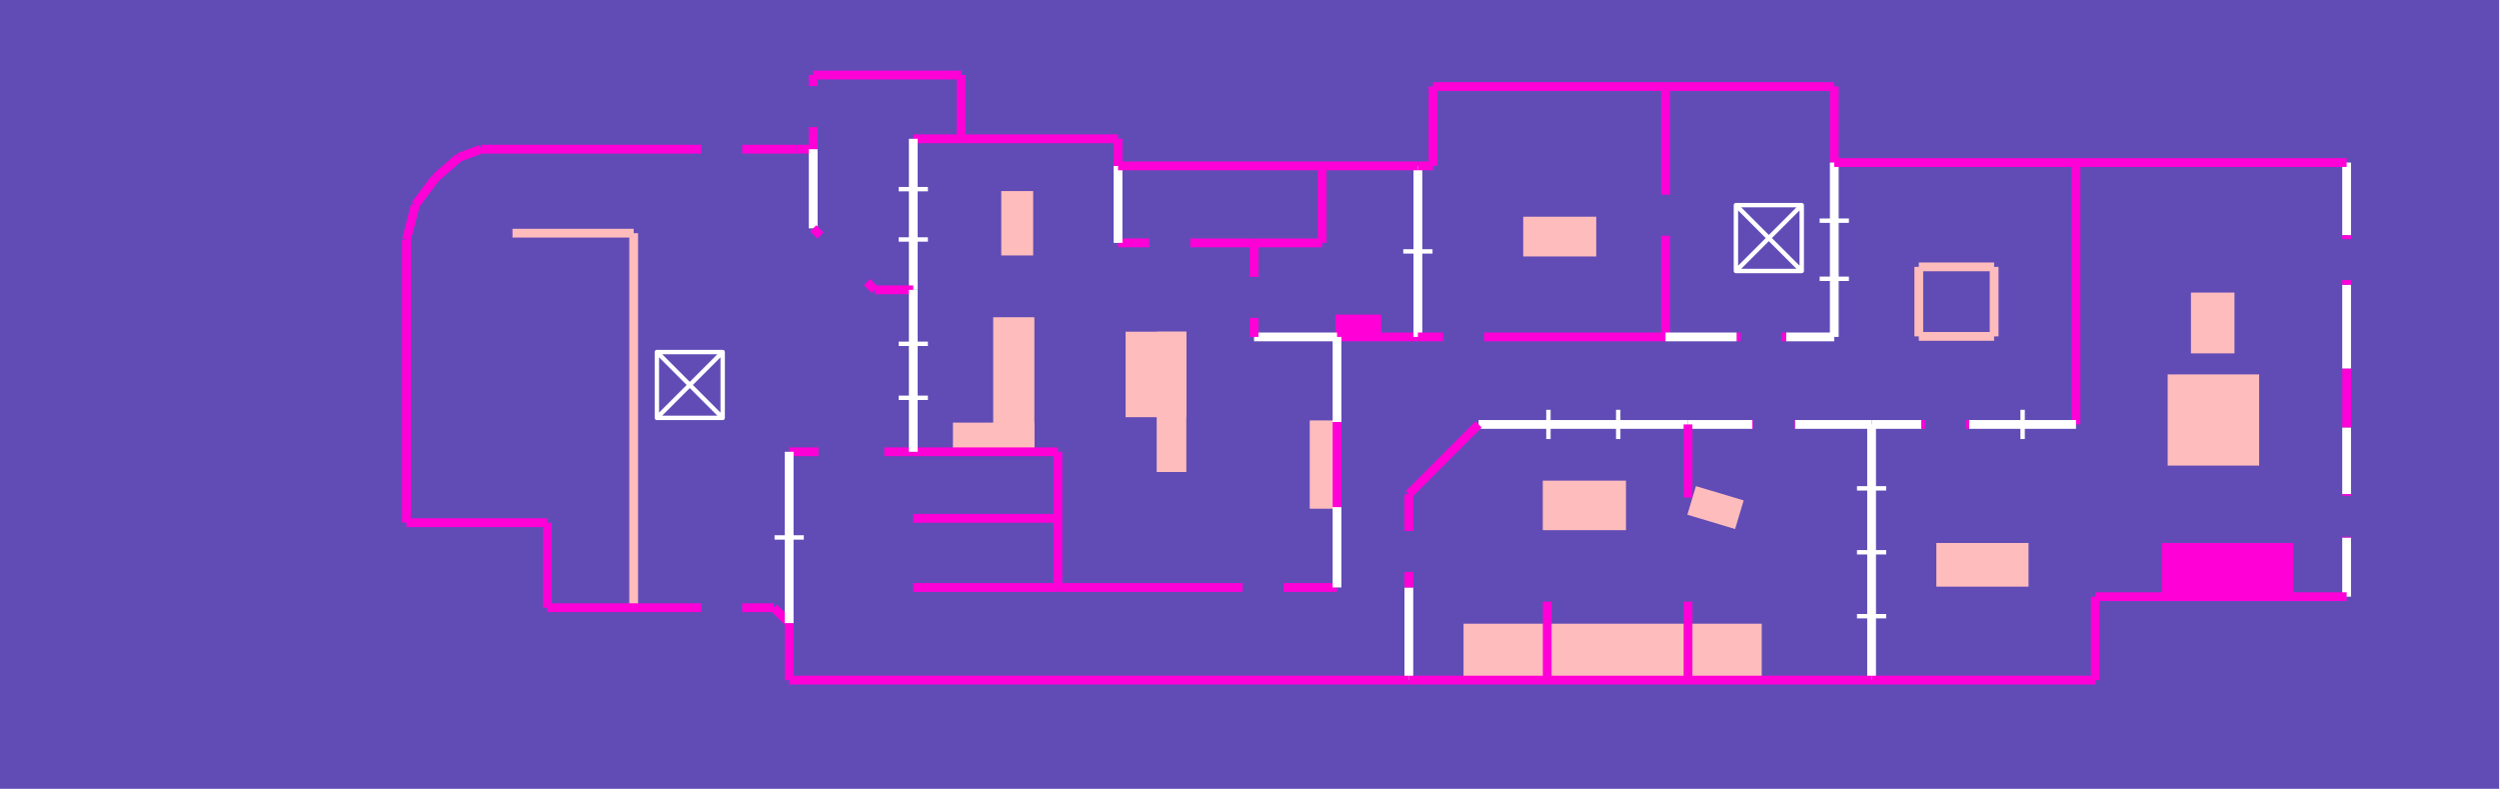
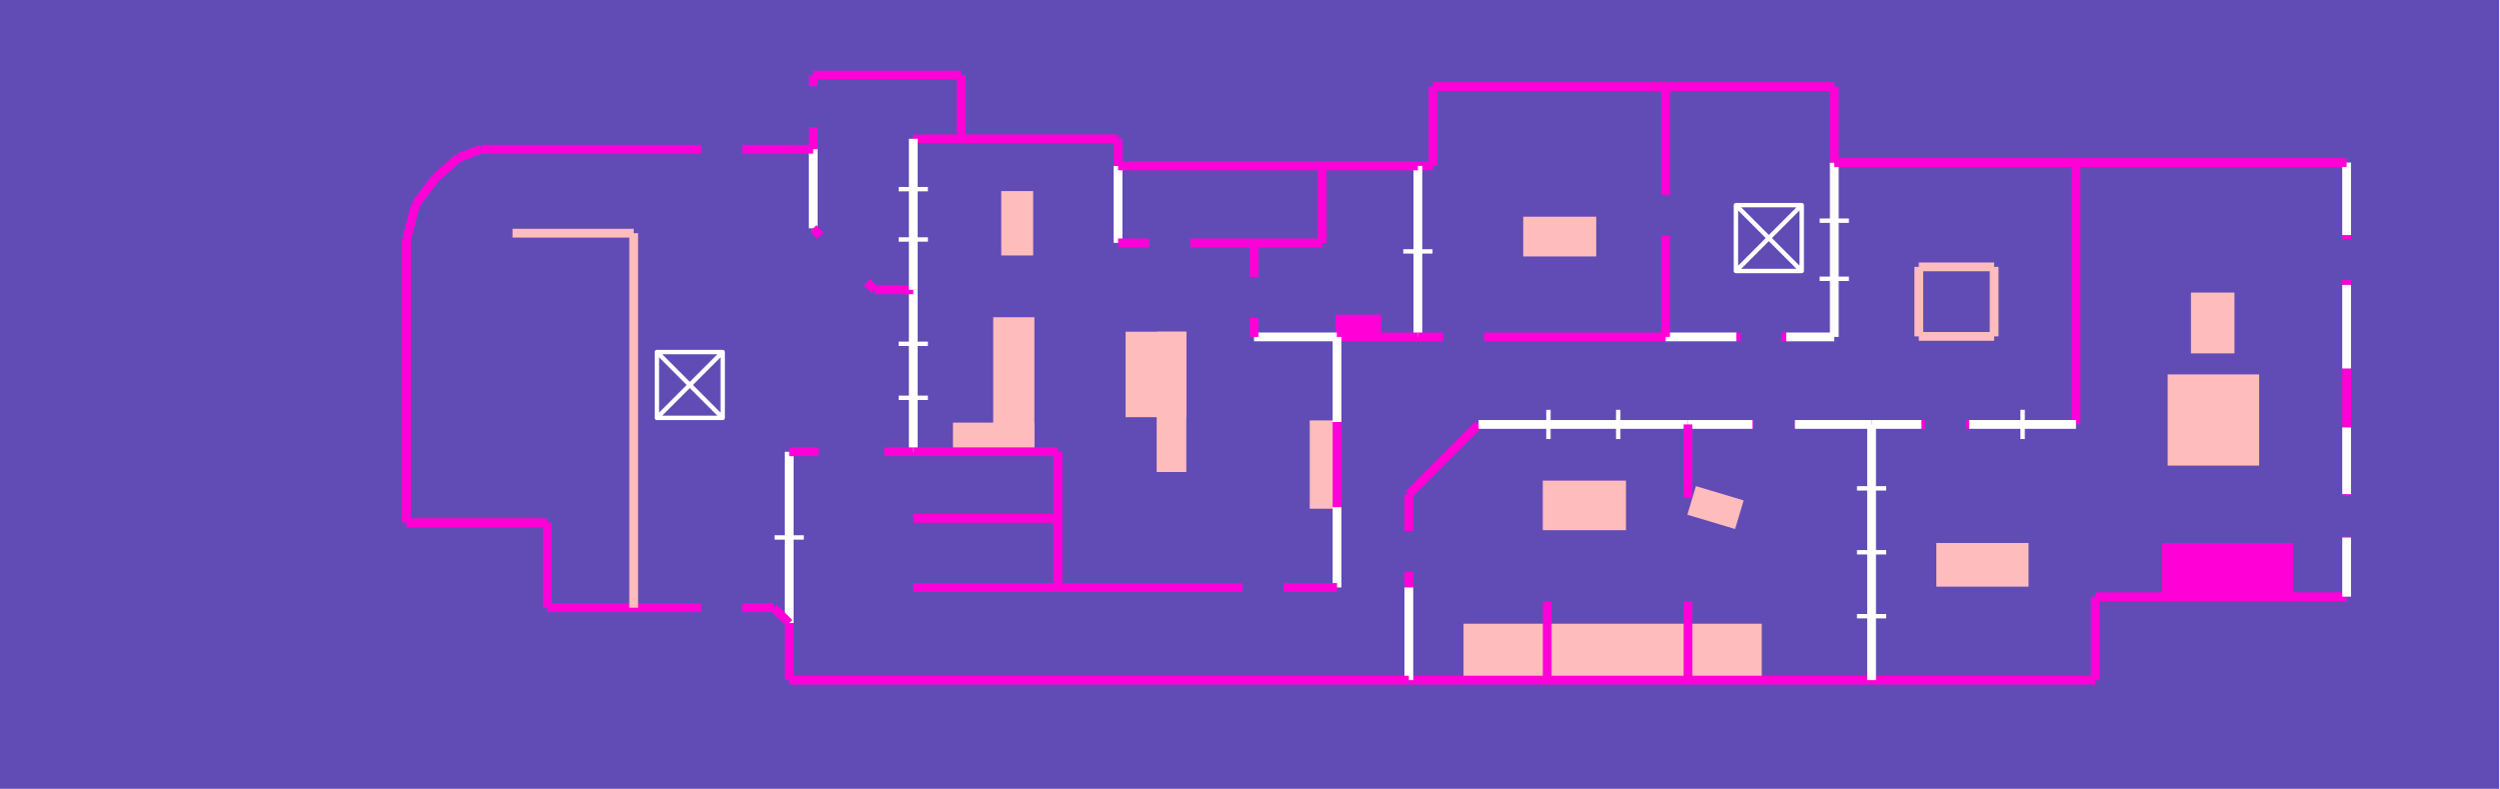
<svg xmlns="http://www.w3.org/2000/svg" viewBox="-220 -53 580 183">
  <rect fill="#614CB6" height="183" width="580" x="-220" y="-53" />
-   <path d="M182.453,-69.264 L172.094,-66.164 L173.865,-60.247 L184.224,-63.347 z" fill="#FFBCBC" stroke="#FFBCBC" stroke-width="0.75" transform="scale(1, -1)" />
-   <path d="M288.879,-15.254 L298.227,-15.254 L298.227,-28.607 L288.879,-28.607 z" fill="#FFBCBC" stroke="#FFBCBC" stroke-width="0.75" transform="scale(1, -1)" />
-   <path d="M283.476,-34.237 L303.953,-34.237 L303.953,-54.641 L283.476,-54.641 z" fill="#FFBCBC" stroke="#FFBCBC" stroke-width="0.75" transform="scale(1, -1)" />
  <path d="M19.415,-5.89 L12.762,-5.89 L12.762,8.294 L19.415,8.294 z" fill="#FFBCBC" stroke="#FFBCBC" stroke-width="0.75" transform="scale(1, -1)" />
-   <path d="M188.509,-104.786 L120.054,-104.786 L120.054,-92.076 L188.509,-92.076 z" fill="#FFBCBC" stroke="#FFBCBC" stroke-width="0.75" transform="scale(1, -1)" />
-   <path d="M229.787,-82.729 L250.431,-82.729 L250.431,-73.347 L229.787,-73.347 z" fill="#FFBCBC" stroke="#FFBCBC" stroke-width="0.75" transform="scale(1, -1)" />
  <path d="M48.838,-56.129 L54.961,-56.129 L54.961,-24.333 L48.838,-24.333 z" fill="#FFBCBC" stroke="#FFBCBC" stroke-width="0.75" transform="scale(1, -1)" />
  <path d="M282.188,-85.428 L311.82,-85.428 L311.82,-73.347 L282.188,-73.347 z" fill="#FF00D7" stroke="#FF00D7" stroke-width="0.75" transform="scale(1, -1)" />
+   <path d="M283.476,-34.237 L303.953,-34.237 L303.953,-54.641 L283.476,-54.641 z" fill="#FFBCBC" stroke="#FFBCBC" stroke-width="0.75" transform="scale(1, -1)" />
+   <path d="M1.549,-45.422 L19.695,-45.422 L19.695,-51.816 L1.549,-51.816 z" fill="#FFBCBC" stroke="#FFBCBC" stroke-width="0.75" transform="scale(1, -1)" />
+   <path d="M84.357,-44.912 L90.317,-44.912 L90.317,-64.645 L84.357,-64.645 z" fill="#FFBCBC" stroke="#FFBCBC" stroke-width="0.75" transform="scale(1, -1)" />
+   <path d="M100.174,-25.162 L90.317,-25.162 L90.317,-20.367 L100.174,-20.367 z" fill="#FF00D7" stroke="#FF00D7" stroke-width="0.75" transform="scale(1, -1)" />
+   <path d="M188.509,-104.786 L120.054,-104.786 L120.054,-92.076 L188.509,-92.076 z" fill="#FFBCBC" stroke="#FFBCBC" stroke-width="0.75" transform="scale(1, -1)" />
+   <path d="M288.879,-15.254 L298.227,-15.254 L298.227,-28.607 L288.879,-28.607 z" fill="#FFBCBC" stroke="#FFBCBC" stroke-width="0.75" transform="scale(1, -1)" />
  <path d="M138.448,-58.881 L157.004,-58.881 L157.004,-69.625 L138.448,-69.625 z" fill="#FFBCBC" stroke="#FFBCBC" stroke-width="0.75" transform="scale(1, -1)" />
-   <path d="M100.174,-25.162 L90.317,-25.162 L90.317,-20.367 L100.174,-20.367 z" fill="#FF00D7" stroke="#FF00D7" stroke-width="0.75" transform="scale(1, -1)" />
-   <path d="M84.357,-44.912 L90.317,-44.912 L90.317,-64.645 L84.357,-64.645 z" fill="#FFBCBC" stroke="#FFBCBC" stroke-width="0.75" transform="scale(1, -1)" />
+   <path d="M54.961,-24.333 L41.622,-24.333 L41.622,-43.411 L54.961,-43.411 z" fill="#FFBCBC" stroke="#FFBCBC" stroke-width="0.75" transform="scale(1, -1)" />
  <path d="M10.891,-20.974 L19.695,-20.974 L19.695,-51.816 L10.891,-51.816 z" fill="#FFBCBC" stroke="#FFBCBC" stroke-width="0.75" transform="scale(1, -1)" />
-   <path d="M54.961,-24.333 L41.622,-24.333 L41.622,-43.411 L54.961,-43.411 z" fill="#FFBCBC" stroke="#FFBCBC" stroke-width="0.75" transform="scale(1, -1)" />
-   <path d="M1.549,-45.422 L19.695,-45.422 L19.695,-51.816 L1.549,-51.816 z" fill="#FFBCBC" stroke="#FFBCBC" stroke-width="0.75" transform="scale(1, -1)" />
+   <path d="M182.453,-69.264 L172.094,-66.164 L173.865,-60.247 L184.224,-63.347 z" fill="#FFBCBC" stroke="#FFBCBC" stroke-width="0.75" transform="scale(1, -1)" />
+   <path d="M229.787,-82.729 L250.431,-82.729 L250.431,-73.347 L229.787,-73.347 z" fill="#FFBCBC" stroke="#FFBCBC" stroke-width="0.75" transform="scale(1, -1)" />
  <path d="M150.098,2.347 L133.907,2.347 L133.907,-6.122 L150.098,-6.122 z" fill="#FFBCBC" stroke="#FFBCBC" stroke-width="0.75" transform="scale(1, -1)" />
  <path d="M182.895,-9.866 L198.168,5.407 L182.895,5.407 L198.168,-9.866 L182.895,-9.866 L182.895,5.407 L198.168,5.407 L198.168,-9.866 z" fill="none" stroke="#FFFFFF" stroke-linejoin="round" stroke-width="1.018" transform="scale(1, -1)" />
  <path d="M-67.545,-43.948 L-52.272,-28.675 L-67.545,-28.675 L-52.272,-43.948 L-67.545,-43.948 L-67.545,-28.675 L-52.272,-28.675 L-52.272,-43.948 z" fill="none" stroke="#FFFFFF" stroke-linejoin="round" stroke-width="1.018" transform="scale(1, -1)" />
-   <path d="M-72.931,-1.097 L-72.931,-87.985 z" fill="none" stroke="#FFBCBC" stroke-width="2.036" transform="scale(1, -1)" />
-   <path d="M90.317,-25.162 L109.085,-25.162 z" fill="none" stroke="#FF00D7" stroke-width="2.036" transform="scale(1, -1)" />
+   <path d="M90.317,-25.162 L71.053,-25.162 z" fill="none" stroke="#FFFFFF" stroke-width="2.036" transform="scale(1, -1)" />
+   <path d="M261.823,15.286 L261.823,-45.467 z" fill="none" stroke="#FF00D7" stroke-width="2.036" transform="scale(1, -1)" />
+   <path d="M-31.26,18.386 L-31.26,22.305 z" fill="none" stroke="#FF00D7" stroke-width="2.036" transform="scale(1, -1)" />
+   <path d="M183.056,-25.162 L166.561,-25.162 z" fill="none" stroke="#FFFFFF" stroke-width="2.036" transform="scale(1, -1)" />
+   <path d="M-36.838,-51.816 L-36.838,-91.559 z" fill="none" stroke="#FFFFFF" stroke-width="2.036" transform="scale(1, -1)" />
+   <path d="M-40.232,-71.688 L-33.444,-71.688 z" fill="none" stroke="#FFFFFF" stroke-width="1.018" transform="scale(1, -1)" />
+   <path d="M214.384,-104.786 L106.985,-104.786 z" fill="none" stroke="#FF00D7" stroke-width="2.036" transform="scale(1, -1)" />
+   <path d="M-31.26,0.03 L-31.26,18.386 z" fill="none" stroke="#FFFFFF" stroke-width="2.036" transform="scale(1, -1)" />
+   <path d="M39.492,-3.348 L39.492,14.513 z" fill="none" stroke="#FFFFFF" stroke-width="2.036" transform="scale(1, -1)" />
+   <path d="M324.635,-13.066 L324.635,-32.536 z" fill="none" stroke="#FFFFFF" stroke-width="2.036" transform="scale(1, -1)" />
+   <path d="M324.635,-32.536 L324.635,-46.16 z" fill="none" stroke="#FF00D7" stroke-width="2.036" transform="scale(1, -1)" />
+   <path d="M-31.26,35.593 L-31.26,33.019 z" fill="none" stroke="#FF00D7" stroke-width="2.036" transform="scale(1, -1)" />
+   <path d="M-31.26,23.516 L-31.26,22.305 z" fill="none" stroke="#FF00D7" stroke-width="2.036" transform="scale(1, -1)" />
+   <path d="M225.342,-8.915 L225.342,-25.041 z" fill="none" stroke="#FFBCBC" stroke-width="2.036" transform="scale(1, -1)" />
+   <path d="M90.317,-83.29 L90.317,-64.645 z" fill="none" stroke="#FFFFFF" stroke-width="2.036" transform="scale(1, -1)" />
+   <path d="M25.524,-67.252 L-8.035,-67.252 z" fill="none" stroke="#FF00D7" stroke-width="2.036" transform="scale(1, -1)" />
+   <path d="M324.635,-1.577 L324.635,15.286 z" fill="none" stroke="#FFFFFF" stroke-width="2.036" transform="scale(1, -1)" />
+   <path d="M139.096,-104.786 L139.096,-86.582 z" fill="none" stroke="#FF00D7" stroke-width="2.036" transform="scale(1, -1)" />
+   <path d="M186.75,-45.467 L186.953,-45.467 z" fill="none" stroke="#FF00D7" stroke-width="2.036" transform="scale(1, -1)" />
+   <path d="M196.456,-45.467 L196.588,-45.467 z" fill="none" stroke="#FF00D7" stroke-width="2.036" transform="scale(1, -1)" />
+   <path d="M-36.838,-104.786 L-36.838,-91.559 z" fill="none" stroke="#FF00D7" stroke-width="2.036" transform="scale(1, -1)" />
+   <path d="M266.287,-104.786 L214.384,-104.786 z" fill="none" stroke="#FF00D7" stroke-width="2.036" transform="scale(1, -1)" />
+   <path d="M109.085,14.513 L112.58,14.513 z" fill="none" stroke="#FF00D7" stroke-width="2.036" transform="scale(1, -1)" />
+   <path d="M-35.179,18.386 L-47.752,18.386 z" fill="none" stroke="#FF00D7" stroke-width="2.036" transform="scale(1, -1)" />
+   <path d="M-57.256,18.386 L-108.34,18.386 z" fill="none" stroke="#FF00D7" stroke-width="2.036" transform="scale(1, -1)" />
+   <path d="M-125.677,-2.618 L-125.677,-68.265 z" fill="none" stroke="#FF00D7" stroke-width="2.036" transform="scale(1, -1)" />
+   <path d="M194.567,-25.162 L205.723,-25.162 z" fill="none" stroke="#FFFFFF" stroke-width="2.036" transform="scale(1, -1)" />
+   <path d="M39.492,20.797 L39.492,14.513 z" fill="none" stroke="#FF00D7" stroke-width="2.036" transform="scale(1, -1)" />
+   <path d="M106.985,-83.29 L106.985,-79.684 z" fill="none" stroke="#FF00D7" stroke-width="2.036" transform="scale(1, -1)" />
+   <path d="M106.985,-70.181 L106.985,-61.665 z" fill="none" stroke="#FF00D7" stroke-width="2.036" transform="scale(1, -1)" />
  <path d="M-8.035,-83.29 L25.524,-83.29 z" fill="none" stroke="#FF00D7" stroke-width="2.036" transform="scale(1, -1)" />
-   <path d="M3.093,20.797 L-8.035,20.797 z" fill="none" stroke="#FF00D7" stroke-width="2.036" transform="scale(1, -1)" />
-   <path d="M225.342,-8.915 L242.82,-8.915 z" fill="none" stroke="#FFBCBC" stroke-width="2.036" transform="scale(1, -1)" />
-   <path d="M324.635,-46.16 L324.635,-61.634 z" fill="none" stroke="#FFFFFF" stroke-width="2.036" transform="scale(1, -1)" />
-   <path d="M39.492,-3.348 L46.719,-3.348 z" fill="none" stroke="#FF00D7" stroke-width="2.036" transform="scale(1, -1)" />
-   <path d="M56.222,-3.348 L71.053,-3.348 z" fill="none" stroke="#FF00D7" stroke-width="2.036" transform="scale(1, -1)" />
+   <path d="M171.774,-45.467 L186.75,-45.467 z" fill="none" stroke="#FFFFFF" stroke-width="2.036" transform="scale(1, -1)" />
+   <path d="M225.342,-25.041 L242.82,-25.041 z" fill="none" stroke="#FFBCBC" stroke-width="2.036" transform="scale(1, -1)" />
+   <path d="M266.287,-85.428 L266.287,-104.786 z" fill="none" stroke="#FF00D7" stroke-width="2.036" transform="scale(1, -1)" />
+   <path d="M39.492,20.797 L3.093,20.797 z" fill="none" stroke="#FF00D7" stroke-width="2.036" transform="scale(1, -1)" />
+   <path d="M-123.575,5.504 L-125.677,-2.618 z" fill="none" stroke="#FF00D7" stroke-width="2.036" transform="scale(1, -1)" />
+   <path d="M324.635,-1.577 L324.635,-2.476 z" fill="none" stroke="#FF00D7" stroke-width="2.036" transform="scale(1, -1)" />
+   <path d="M324.635,-11.98 L324.635,-13.066 z" fill="none" stroke="#FF00D7" stroke-width="2.036" transform="scale(1, -1)" />
  <path d="M-72.931,-87.985 L-57.262,-87.985 z" fill="none" stroke="#FF00D7" stroke-width="2.036" transform="scale(1, -1)" />
  <path d="M-47.759,-87.985 L-40.412,-87.985 z" fill="none" stroke="#FF00D7" stroke-width="2.036" transform="scale(1, -1)" />
+   <path d="M324.635,-85.428 L266.287,-85.428 z" fill="none" stroke="#FF00D7" stroke-width="2.036" transform="scale(1, -1)" />
+   <path d="M3.093,20.797 L-8.035,20.797 z" fill="none" stroke="#FF00D7" stroke-width="2.036" transform="scale(1, -1)" />
+   <path d="M90.317,-83.29 L77.886,-83.29 z" fill="none" stroke="#FF00D7" stroke-width="2.036" transform="scale(1, -1)" />
+   <path d="M68.383,-83.29 L25.524,-83.29 z" fill="none" stroke="#FF00D7" stroke-width="2.036" transform="scale(1, -1)" />
+   <path d="M-35.179,18.386 L-31.26,18.386 z" fill="none" stroke="#FF00D7" stroke-width="2.036" transform="scale(1, -1)" />
+   <path d="M166.561,32.92 L205.723,32.92 z" fill="none" stroke="#FF00D7" stroke-width="2.036" transform="scale(1, -1)" />
+   <path d="M171.774,-86.582 L171.774,-104.786 z" fill="none" stroke="#FF00D7" stroke-width="2.036" transform="scale(1, -1)" />
+   <path d="M106.985,-83.29 L106.985,-104.786 z" fill="none" stroke="#FFFFFF" stroke-width="2.036" transform="scale(1, -1)" />
+   <path d="M166.561,-25.162 L166.561,-1.686 z" fill="none" stroke="#FF00D7" stroke-width="2.036" transform="scale(1, -1)" />
+   <path d="M166.561,7.817 L166.561,32.92 z" fill="none" stroke="#FF00D7" stroke-width="2.036" transform="scale(1, -1)" />
+   <path d="M106.985,-61.665 L123.183,-45.467 z" fill="none" stroke="#FF00D7" stroke-width="2.036" transform="scale(1, -1)" />
+   <path d="M86.843,14.513 L86.843,-3.348 z" fill="none" stroke="#FF00D7" stroke-width="2.036" transform="scale(1, -1)" />
+   <path d="M109.085,14.513 L109.085,-25.162 z" fill="none" stroke="#FFFFFF" stroke-width="2.036" transform="scale(1, -1)" />
+   <path d="M105.691,-5.324 L112.479,-5.324 z" fill="none" stroke="#FFFFFF" stroke-width="1.018" transform="scale(1, -1)" />
+   <path d="M3.093,35.593 L3.093,20.797 z" fill="none" stroke="#FF00D7" stroke-width="2.036" transform="scale(1, -1)" />
+   <path d="M-101.054,-1.097 L-72.931,-1.097 z" fill="none" stroke="#FFBCBC" stroke-width="2.036" transform="scale(1, -1)" />
+   <path d="M242.82,-25.041 L242.82,-8.915 z" fill="none" stroke="#FFBCBC" stroke-width="2.036" transform="scale(1, -1)" />
+   <path d="M-8.035,-51.816 L-8.035,-14.238 z" fill="none" stroke="#FFFFFF" stroke-width="2.036" transform="scale(1, -1)" />
+   <path d="M-4.641,-39.29 L-11.429,-39.29 z" fill="none" stroke="#FFFFFF" stroke-width="1.018" transform="scale(1, -1)" />
+   <path d="M-4.641,-26.764 L-11.429,-26.764 z" fill="none" stroke="#FFFFFF" stroke-width="1.018" transform="scale(1, -1)" />
+   <path d="M-16.993,-14.238 L-8.035,-14.238 z" fill="none" stroke="#FF00D7" stroke-width="2.036" transform="scale(1, -1)" />
+   <path d="M109.085,-25.162 L114.931,-25.162 z" fill="none" stroke="#FF00D7" stroke-width="2.036" transform="scale(1, -1)" />
+   <path d="M124.434,-25.162 L166.561,-25.162 z" fill="none" stroke="#FF00D7" stroke-width="2.036" transform="scale(1, -1)" />
+   <path d="M-8.035,-14.238 L-8.035,20.797 z" fill="none" stroke="#FFFFFF" stroke-width="2.036" transform="scale(1, -1)" />
+   <path d="M-4.641,-2.56 L-11.429,-2.56 z" fill="none" stroke="#FFFFFF" stroke-width="1.018" transform="scale(1, -1)" />
+   <path d="M-4.641,9.118 L-11.429,9.118 z" fill="none" stroke="#FFFFFF" stroke-width="1.018" transform="scale(1, -1)" />
+   <path d="M-92.987,-87.985 L-72.931,-87.985 z" fill="none" stroke="#FF00D7" stroke-width="2.036" transform="scale(1, -1)" />
+   <path d="M261.823,15.286 L324.635,15.286 z" fill="none" stroke="#FF00D7" stroke-width="2.036" transform="scale(1, -1)" />
+   <path d="M90.317,-25.162 L109.085,-25.162 z" fill="none" stroke="#FF00D7" stroke-width="2.036" transform="scale(1, -1)" />
+   <path d="M183.056,-25.162 L184.013,-25.162 z" fill="none" stroke="#FF00D7" stroke-width="2.036" transform="scale(1, -1)" />
+   <path d="M193.516,-25.162 L194.567,-25.162 z" fill="none" stroke="#FF00D7" stroke-width="2.036" transform="scale(1, -1)" />
+   <path d="M71.053,-3.348 L86.843,-3.348 z" fill="none" stroke="#FF00D7" stroke-width="2.036" transform="scale(1, -1)" />
+   <path d="M-8.035,-51.816 L25.524,-51.816 z" fill="none" stroke="#FF00D7" stroke-width="2.036" transform="scale(1, -1)" />
  <path d="M214.384,-45.467 L214.384,-104.786 z" fill="none" stroke="#FFFFFF" stroke-width="2.036" transform="scale(1, -1)" />
  <path d="M210.99,-60.296 L217.778,-60.296 z" fill="none" stroke="#FFFFFF" stroke-width="1.018" transform="scale(1, -1)" />
  <path d="M210.99,-75.126 L217.778,-75.126 z" fill="none" stroke="#FFFFFF" stroke-width="1.018" transform="scale(1, -1)" />
  <path d="M210.99,-89.956 L217.778,-89.956 z" fill="none" stroke="#FFFFFF" stroke-width="1.018" transform="scale(1, -1)" />
-   <path d="M39.492,-3.348 L39.492,14.513 z" fill="none" stroke="#FFFFFF" stroke-width="2.036" transform="scale(1, -1)" />
+   <path d="M-92.987,-68.265 L-125.677,-68.265 z" fill="none" stroke="#FF00D7" stroke-width="2.036" transform="scale(1, -1)" />
+   <path d="M205.723,-25.162 L205.723,15.286 z" fill="none" stroke="#FFFFFF" stroke-width="2.036" transform="scale(1, -1)" />
+   <path d="M209.117,-11.679 L202.329,-11.679 z" fill="none" stroke="#FFFFFF" stroke-width="1.018" transform="scale(1, -1)" />
+   <path d="M209.117,1.803 L202.329,1.803 z" fill="none" stroke="#FFFFFF" stroke-width="1.018" transform="scale(1, -1)" />
+   <path d="M25.524,-51.816 L25.524,-83.29 z" fill="none" stroke="#FF00D7" stroke-width="2.036" transform="scale(1, -1)" />
+   <path d="M106.985,-104.786 L-36.838,-104.786 z" fill="none" stroke="#FF00D7" stroke-width="2.036" transform="scale(1, -1)" />
  <path d="M123.183,-45.467 L171.774,-45.467 z" fill="none" stroke="#FFFFFF" stroke-width="2.036" transform="scale(1, -1)" />
  <path d="M139.38,-48.861 L139.38,-42.073 z" fill="none" stroke="#FFFFFF" stroke-width="1.018" transform="scale(1, -1)" />
  <path d="M155.577,-48.861 L155.577,-42.073 z" fill="none" stroke="#FFFFFF" stroke-width="1.018" transform="scale(1, -1)" />
-   <path d="M225.955,-45.467 L214.384,-45.467 z" fill="none" stroke="#FFFFFF" stroke-width="2.036" transform="scale(1, -1)" />
-   <path d="M-113.451,16.491 L-118.925,11.737 z" fill="none" stroke="#FF00D7" stroke-width="2.036" transform="scale(1, -1)" />
-   <path d="M86.843,14.513 L86.843,-3.348 z" fill="none" stroke="#FF00D7" stroke-width="2.036" transform="scale(1, -1)" />
-   <path d="M166.561,32.92 L205.723,32.92 z" fill="none" stroke="#FF00D7" stroke-width="2.036" transform="scale(1, -1)" />
-   <path d="M39.492,20.797 L3.093,20.797 z" fill="none" stroke="#FF00D7" stroke-width="2.036" transform="scale(1, -1)" />
-   <path d="M90.317,-83.29 L77.886,-83.29 z" fill="none" stroke="#FF00D7" stroke-width="2.036" transform="scale(1, -1)" />
-   <path d="M68.383,-83.29 L25.524,-83.29 z" fill="none" stroke="#FF00D7" stroke-width="2.036" transform="scale(1, -1)" />
-   <path d="M90.317,-44.912 L90.317,-25.162 z" fill="none" stroke="#FFFFFF" stroke-width="2.036" transform="scale(1, -1)" />
-   <path d="M90.317,-25.162 L71.053,-25.162 z" fill="none" stroke="#FFFFFF" stroke-width="2.036" transform="scale(1, -1)" />
-   <path d="M196.588,-45.467 L214.384,-45.467 z" fill="none" stroke="#FFFFFF" stroke-width="2.036" transform="scale(1, -1)" />
-   <path d="M-40.412,-87.985 L-36.838,-91.559 z" fill="none" stroke="#FF00D7" stroke-width="2.036" transform="scale(1, -1)" />
-   <path d="M-101.054,-1.097 L-72.931,-1.097 z" fill="none" stroke="#FFBCBC" stroke-width="2.036" transform="scale(1, -1)" />
-   <path d="M3.093,35.593 L3.093,20.797 z" fill="none" stroke="#FF00D7" stroke-width="2.036" transform="scale(1, -1)" />
-   <path d="M261.823,15.286 L261.823,-45.467 z" fill="none" stroke="#FF00D7" stroke-width="2.036" transform="scale(1, -1)" />
-   <path d="M205.723,15.286 L205.723,32.92 z" fill="none" stroke="#FF00D7" stroke-width="2.036" transform="scale(1, -1)" />
-   <path d="M139.096,-104.786 L139.096,-86.582 z" fill="none" stroke="#FF00D7" stroke-width="2.036" transform="scale(1, -1)" />
-   <path d="M-8.035,-14.238 L-8.035,20.797 z" fill="none" stroke="#FFFFFF" stroke-width="2.036" transform="scale(1, -1)" />
-   <path d="M-4.641,-2.56 L-11.429,-2.56 z" fill="none" stroke="#FFFFFF" stroke-width="1.018" transform="scale(1, -1)" />
-   <path d="M-4.641,9.118 L-11.429,9.118 z" fill="none" stroke="#FFFFFF" stroke-width="1.018" transform="scale(1, -1)" />
-   <path d="M25.524,-67.252 L-8.035,-67.252 z" fill="none" stroke="#FF00D7" stroke-width="2.036" transform="scale(1, -1)" />
-   <path d="M-8.035,-51.816 L25.524,-51.816 z" fill="none" stroke="#FF00D7" stroke-width="2.036" transform="scale(1, -1)" />
-   <path d="M-31.26,18.386 L-31.26,22.305 z" fill="none" stroke="#FF00D7" stroke-width="2.036" transform="scale(1, -1)" />
-   <path d="M-36.838,-51.816 L-30.045,-51.816 z" fill="none" stroke="#FF00D7" stroke-width="2.036" transform="scale(1, -1)" />
-   <path d="M-14.772,-51.816 L-8.035,-51.816 z" fill="none" stroke="#FF00D7" stroke-width="2.036" transform="scale(1, -1)" />
-   <path d="M109.085,14.513 L109.085,-25.162 z" fill="none" stroke="#FFFFFF" stroke-width="2.036" transform="scale(1, -1)" />
-   <path d="M105.691,-5.324 L112.479,-5.324 z" fill="none" stroke="#FFFFFF" stroke-width="1.018" transform="scale(1, -1)" />
-   <path d="M71.053,-3.348 L86.843,-3.348 z" fill="none" stroke="#FF00D7" stroke-width="2.036" transform="scale(1, -1)" />
-   <path d="M205.723,-25.162 L205.723,15.286 z" fill="none" stroke="#FFFFFF" stroke-width="2.036" transform="scale(1, -1)" />
-   <path d="M209.117,-11.679 L202.329,-11.679 z" fill="none" stroke="#FFFFFF" stroke-width="1.018" transform="scale(1, -1)" />
-   <path d="M209.117,1.803 L202.329,1.803 z" fill="none" stroke="#FFFFFF" stroke-width="1.018" transform="scale(1, -1)" />
-   <path d="M-35.179,18.386 L-47.752,18.386 z" fill="none" stroke="#FF00D7" stroke-width="2.036" transform="scale(1, -1)" />
-   <path d="M-57.256,18.386 L-108.34,18.386 z" fill="none" stroke="#FF00D7" stroke-width="2.036" transform="scale(1, -1)" />
-   <path d="M171.774,-86.582 L171.774,-104.786 z" fill="none" stroke="#FF00D7" stroke-width="2.036" transform="scale(1, -1)" />
-   <path d="M-35.179,18.386 L-31.26,18.386 z" fill="none" stroke="#FF00D7" stroke-width="2.036" transform="scale(1, -1)" />
  <path d="M237.043,-45.467 L261.823,-45.467 z" fill="none" stroke="#FFFFFF" stroke-width="2.036" transform="scale(1, -1)" />
  <path d="M249.433,-48.861 L249.433,-42.073 z" fill="none" stroke="#FFFFFF" stroke-width="1.018" transform="scale(1, -1)" />
-   <path d="M109.085,-25.162 L114.931,-25.162 z" fill="none" stroke="#FF00D7" stroke-width="2.036" transform="scale(1, -1)" />
-   <path d="M124.434,-25.162 L166.561,-25.162 z" fill="none" stroke="#FF00D7" stroke-width="2.036" transform="scale(1, -1)" />
-   <path d="M25.524,-51.816 L25.524,-83.29 z" fill="none" stroke="#FF00D7" stroke-width="2.036" transform="scale(1, -1)" />
-   <path d="M261.823,15.286 L205.723,15.286 z" fill="none" stroke="#FF00D7" stroke-width="2.036" transform="scale(1, -1)" />
-   <path d="M-92.987,-68.265 L-125.677,-68.265 z" fill="none" stroke="#FF00D7" stroke-width="2.036" transform="scale(1, -1)" />
-   <path d="M-36.838,-104.786 L-36.838,-91.559 z" fill="none" stroke="#FF00D7" stroke-width="2.036" transform="scale(1, -1)" />
-   <path d="M-118.925,11.737 L-123.575,5.504 z" fill="none" stroke="#FF00D7" stroke-width="2.036" transform="scale(1, -1)" />
-   <path d="M-123.575,5.504 L-125.677,-2.618 z" fill="none" stroke="#FF00D7" stroke-width="2.036" transform="scale(1, -1)" />
-   <path d="M166.561,-25.162 L166.561,-1.686 z" fill="none" stroke="#FF00D7" stroke-width="2.036" transform="scale(1, -1)" />
-   <path d="M166.561,7.817 L166.561,32.92 z" fill="none" stroke="#FF00D7" stroke-width="2.036" transform="scale(1, -1)" />
-   <path d="M-108.34,18.386 L-113.451,16.491 z" fill="none" stroke="#FF00D7" stroke-width="2.036" transform="scale(1, -1)" />
-   <path d="M109.085,14.513 L112.58,14.513 z" fill="none" stroke="#FF00D7" stroke-width="2.036" transform="scale(1, -1)" />
-   <path d="M324.635,-1.577 L324.635,15.286 z" fill="none" stroke="#FFFFFF" stroke-width="2.036" transform="scale(1, -1)" />
-   <path d="M106.985,-83.29 L106.985,-104.786 z" fill="none" stroke="#FFFFFF" stroke-width="2.036" transform="scale(1, -1)" />
-   <path d="M-36.838,-51.816 L-36.838,-91.559 z" fill="none" stroke="#FFFFFF" stroke-width="2.036" transform="scale(1, -1)" />
-   <path d="M-40.232,-71.688 L-33.444,-71.688 z" fill="none" stroke="#FFFFFF" stroke-width="1.018" transform="scale(1, -1)" />
-   <path d="M183.056,-25.162 L184.013,-25.162 z" fill="none" stroke="#FF00D7" stroke-width="2.036" transform="scale(1, -1)" />
-   <path d="M193.516,-25.162 L194.567,-25.162 z" fill="none" stroke="#FF00D7" stroke-width="2.036" transform="scale(1, -1)" />
-   <path d="M-125.677,-2.618 L-125.677,-68.265 z" fill="none" stroke="#FF00D7" stroke-width="2.036" transform="scale(1, -1)" />
-   <path d="M-31.26,0.03 L-31.26,18.386 z" fill="none" stroke="#FFFFFF" stroke-width="2.036" transform="scale(1, -1)" />
-   <path d="M261.823,15.286 L324.635,15.286 z" fill="none" stroke="#FF00D7" stroke-width="2.036" transform="scale(1, -1)" />
-   <path d="M225.342,-25.041 L242.82,-25.041 z" fill="none" stroke="#FFBCBC" stroke-width="2.036" transform="scale(1, -1)" />
-   <path d="M-16.993,-14.238 L-8.035,-14.238 z" fill="none" stroke="#FF00D7" stroke-width="2.036" transform="scale(1, -1)" />
-   <path d="M266.287,-85.428 L266.287,-104.786 z" fill="none" stroke="#FF00D7" stroke-width="2.036" transform="scale(1, -1)" />
+   <path d="M71.053,-3.348 L71.053,-11.237 z" fill="none" stroke="#FF00D7" stroke-width="2.036" transform="scale(1, -1)" />
+   <path d="M71.053,-20.74 L71.053,-25.162 z" fill="none" stroke="#FF00D7" stroke-width="2.036" transform="scale(1, -1)" />
+   <path d="M-113.451,16.491 L-118.925,11.737 z" fill="none" stroke="#FF00D7" stroke-width="2.036" transform="scale(1, -1)" />
+   <path d="M-72.931,-1.097 L-72.931,-87.985 z" fill="none" stroke="#FFBCBC" stroke-width="2.036" transform="scale(1, -1)" />
  <path d="M39.492,14.513 L109.085,14.513 z" fill="none" stroke="#FF00D7" stroke-width="2.036" transform="scale(1, -1)" />
-   <path d="M39.492,20.797 L39.492,14.513 z" fill="none" stroke="#FF00D7" stroke-width="2.036" transform="scale(1, -1)" />
-   <path d="M3.093,35.593 L-31.26,35.593 z" fill="none" stroke="#FF00D7" stroke-width="2.036" transform="scale(1, -1)" />
-   <path d="M242.82,-25.041 L242.82,-8.915 z" fill="none" stroke="#FFBCBC" stroke-width="2.036" transform="scale(1, -1)" />
-   <path d="M324.635,-13.066 L324.635,-32.536 z" fill="none" stroke="#FFFFFF" stroke-width="2.036" transform="scale(1, -1)" />
-   <path d="M324.635,-71.705 L324.635,-85.428 z" fill="none" stroke="#FFFFFF" stroke-width="2.036" transform="scale(1, -1)" />
-   <path d="M266.287,-104.786 L214.384,-104.786 z" fill="none" stroke="#FF00D7" stroke-width="2.036" transform="scale(1, -1)" />
-   <path d="M171.774,-45.467 L186.75,-45.467 z" fill="none" stroke="#FFFFFF" stroke-width="2.036" transform="scale(1, -1)" />
-   <path d="M90.317,-83.29 L90.317,-64.645 z" fill="none" stroke="#FFFFFF" stroke-width="2.036" transform="scale(1, -1)" />
-   <path d="M324.635,-32.536 L324.635,-46.16 z" fill="none" stroke="#FF00D7" stroke-width="2.036" transform="scale(1, -1)" />
-   <path d="M171.774,-62.449 L171.774,-45.467 z" fill="none" stroke="#FF00D7" stroke-width="2.036" transform="scale(1, -1)" />
-   <path d="M106.985,-104.786 L-36.838,-104.786 z" fill="none" stroke="#FF00D7" stroke-width="2.036" transform="scale(1, -1)" />
-   <path d="M90.317,-44.912 L90.317,-64.645 z" fill="none" stroke="#FF00D7" stroke-width="2.036" transform="scale(1, -1)" />
-   <path d="M-92.987,-87.985 L-92.987,-68.265 z" fill="none" stroke="#FF00D7" stroke-width="2.036" transform="scale(1, -1)" />
-   <path d="M106.985,-61.665 L123.183,-45.467 z" fill="none" stroke="#FF00D7" stroke-width="2.036" transform="scale(1, -1)" />
-   <path d="M324.635,-85.428 L266.287,-85.428 z" fill="none" stroke="#FF00D7" stroke-width="2.036" transform="scale(1, -1)" />
-   <path d="M-8.035,-51.816 L-8.035,-14.238 z" fill="none" stroke="#FFFFFF" stroke-width="2.036" transform="scale(1, -1)" />
-   <path d="M-4.641,-39.29 L-11.429,-39.29 z" fill="none" stroke="#FFFFFF" stroke-width="1.018" transform="scale(1, -1)" />
-   <path d="M-4.641,-26.764 L-11.429,-26.764 z" fill="none" stroke="#FFFFFF" stroke-width="1.018" transform="scale(1, -1)" />
-   <path d="M214.384,-104.786 L106.985,-104.786 z" fill="none" stroke="#FF00D7" stroke-width="2.036" transform="scale(1, -1)" />
-   <path d="M183.056,-25.162 L166.561,-25.162 z" fill="none" stroke="#FFFFFF" stroke-width="2.036" transform="scale(1, -1)" />
-   <path d="M324.635,-1.577 L324.635,-2.476 z" fill="none" stroke="#FF00D7" stroke-width="2.036" transform="scale(1, -1)" />
-   <path d="M324.635,-11.98 L324.635,-13.066 z" fill="none" stroke="#FF00D7" stroke-width="2.036" transform="scale(1, -1)" />
  <path d="M324.635,-61.634 L324.635,-62.017 z" fill="none" stroke="#FF00D7" stroke-width="2.036" transform="scale(1, -1)" />
  <path d="M324.635,-71.52 L324.635,-71.705 z" fill="none" stroke="#FF00D7" stroke-width="2.036" transform="scale(1, -1)" />
  <path d="M-31.26,0.03 L-29.582,-1.648 z" fill="none" stroke="#FF00D7" stroke-width="2.036" transform="scale(1, -1)" />
  <path d="M-18.783,-12.448 L-16.993,-14.238 z" fill="none" stroke="#FF00D7" stroke-width="2.036" transform="scale(1, -1)" />
  <path d="M237.043,-45.467 L236.295,-45.467 z" fill="none" stroke="#FF00D7" stroke-width="2.036" transform="scale(1, -1)" />
  <path d="M226.792,-45.467 L225.955,-45.467 z" fill="none" stroke="#FF00D7" stroke-width="2.036" transform="scale(1, -1)" />
-   <path d="M71.053,-3.348 L71.053,-11.237 z" fill="none" stroke="#FF00D7" stroke-width="2.036" transform="scale(1, -1)" />
-   <path d="M71.053,-20.74 L71.053,-25.162 z" fill="none" stroke="#FF00D7" stroke-width="2.036" transform="scale(1, -1)" />
-   <path d="M186.75,-45.467 L186.953,-45.467 z" fill="none" stroke="#FF00D7" stroke-width="2.036" transform="scale(1, -1)" />
-   <path d="M196.456,-45.467 L196.588,-45.467 z" fill="none" stroke="#FF00D7" stroke-width="2.036" transform="scale(1, -1)" />
+   <path d="M-36.838,-51.816 L-30.045,-51.816 z" fill="none" stroke="#FF00D7" stroke-width="2.036" transform="scale(1, -1)" />
+   <path d="M-14.772,-51.816 L-8.035,-51.816 z" fill="none" stroke="#FF00D7" stroke-width="2.036" transform="scale(1, -1)" />
+   <path d="M-92.987,-87.985 L-92.987,-68.265 z" fill="none" stroke="#FF00D7" stroke-width="2.036" transform="scale(1, -1)" />
+   <path d="M205.723,15.286 L205.723,32.92 z" fill="none" stroke="#FF00D7" stroke-width="2.036" transform="scale(1, -1)" />
+   <path d="M-118.925,11.737 L-123.575,5.504 z" fill="none" stroke="#FF00D7" stroke-width="2.036" transform="scale(1, -1)" />
+   <path d="M225.342,-8.915 L242.82,-8.915 z" fill="none" stroke="#FFBCBC" stroke-width="2.036" transform="scale(1, -1)" />
+   <path d="M261.823,15.286 L205.723,15.286 z" fill="none" stroke="#FF00D7" stroke-width="2.036" transform="scale(1, -1)" />
+   <path d="M90.317,-44.912 L90.317,-25.162 z" fill="none" stroke="#FFFFFF" stroke-width="2.036" transform="scale(1, -1)" />
+   <path d="M324.635,-46.16 L324.635,-61.634 z" fill="none" stroke="#FFFFFF" stroke-width="2.036" transform="scale(1, -1)" />
+   <path d="M225.955,-45.467 L214.384,-45.467 z" fill="none" stroke="#FFFFFF" stroke-width="2.036" transform="scale(1, -1)" />
+   <path d="M324.635,-71.705 L324.635,-85.428 z" fill="none" stroke="#FFFFFF" stroke-width="2.036" transform="scale(1, -1)" />
+   <path d="M3.093,35.593 L-31.26,35.593 z" fill="none" stroke="#FF00D7" stroke-width="2.036" transform="scale(1, -1)" />
+   <path d="M196.588,-45.467 L214.384,-45.467 z" fill="none" stroke="#FFFFFF" stroke-width="2.036" transform="scale(1, -1)" />
+   <path d="M90.317,-44.912 L90.317,-64.645 z" fill="none" stroke="#FF00D7" stroke-width="2.036" transform="scale(1, -1)" />
  <path d="M112.58,32.92 L166.561,32.92 z" fill="none" stroke="#FF00D7" stroke-width="2.036" transform="scale(1, -1)" />
-   <path d="M106.985,-83.29 L106.985,-79.684 z" fill="none" stroke="#FF00D7" stroke-width="2.036" transform="scale(1, -1)" />
-   <path d="M106.985,-70.181 L106.985,-61.665 z" fill="none" stroke="#FF00D7" stroke-width="2.036" transform="scale(1, -1)" />
-   <path d="M-92.987,-87.985 L-72.931,-87.985 z" fill="none" stroke="#FF00D7" stroke-width="2.036" transform="scale(1, -1)" />
-   <path d="M194.567,-25.162 L205.723,-25.162 z" fill="none" stroke="#FFFFFF" stroke-width="2.036" transform="scale(1, -1)" />
-   <path d="M-31.26,35.593 L-31.26,33.019 z" fill="none" stroke="#FF00D7" stroke-width="2.036" transform="scale(1, -1)" />
-   <path d="M-31.26,23.516 L-31.26,22.305 z" fill="none" stroke="#FF00D7" stroke-width="2.036" transform="scale(1, -1)" />
+   <path d="M171.774,-62.449 L171.774,-45.467 z" fill="none" stroke="#FF00D7" stroke-width="2.036" transform="scale(1, -1)" />
+   <path d="M-108.34,18.386 L-113.451,16.491 z" fill="none" stroke="#FF00D7" stroke-width="2.036" transform="scale(1, -1)" />
+   <path d="M-40.412,-87.985 L-36.838,-91.559 z" fill="none" stroke="#FF00D7" stroke-width="2.036" transform="scale(1, -1)" />
  <path d="M112.58,32.92 L112.58,14.513 z" fill="none" stroke="#FF00D7" stroke-width="2.036" transform="scale(1, -1)" />
-   <path d="M225.342,-8.915 L225.342,-25.041 z" fill="none" stroke="#FFBCBC" stroke-width="2.036" transform="scale(1, -1)" />
+   <path d="M39.492,-3.348 L46.719,-3.348 z" fill="none" stroke="#FF00D7" stroke-width="2.036" transform="scale(1, -1)" />
+   <path d="M56.222,-3.348 L71.053,-3.348 z" fill="none" stroke="#FF00D7" stroke-width="2.036" transform="scale(1, -1)" />
</svg>
